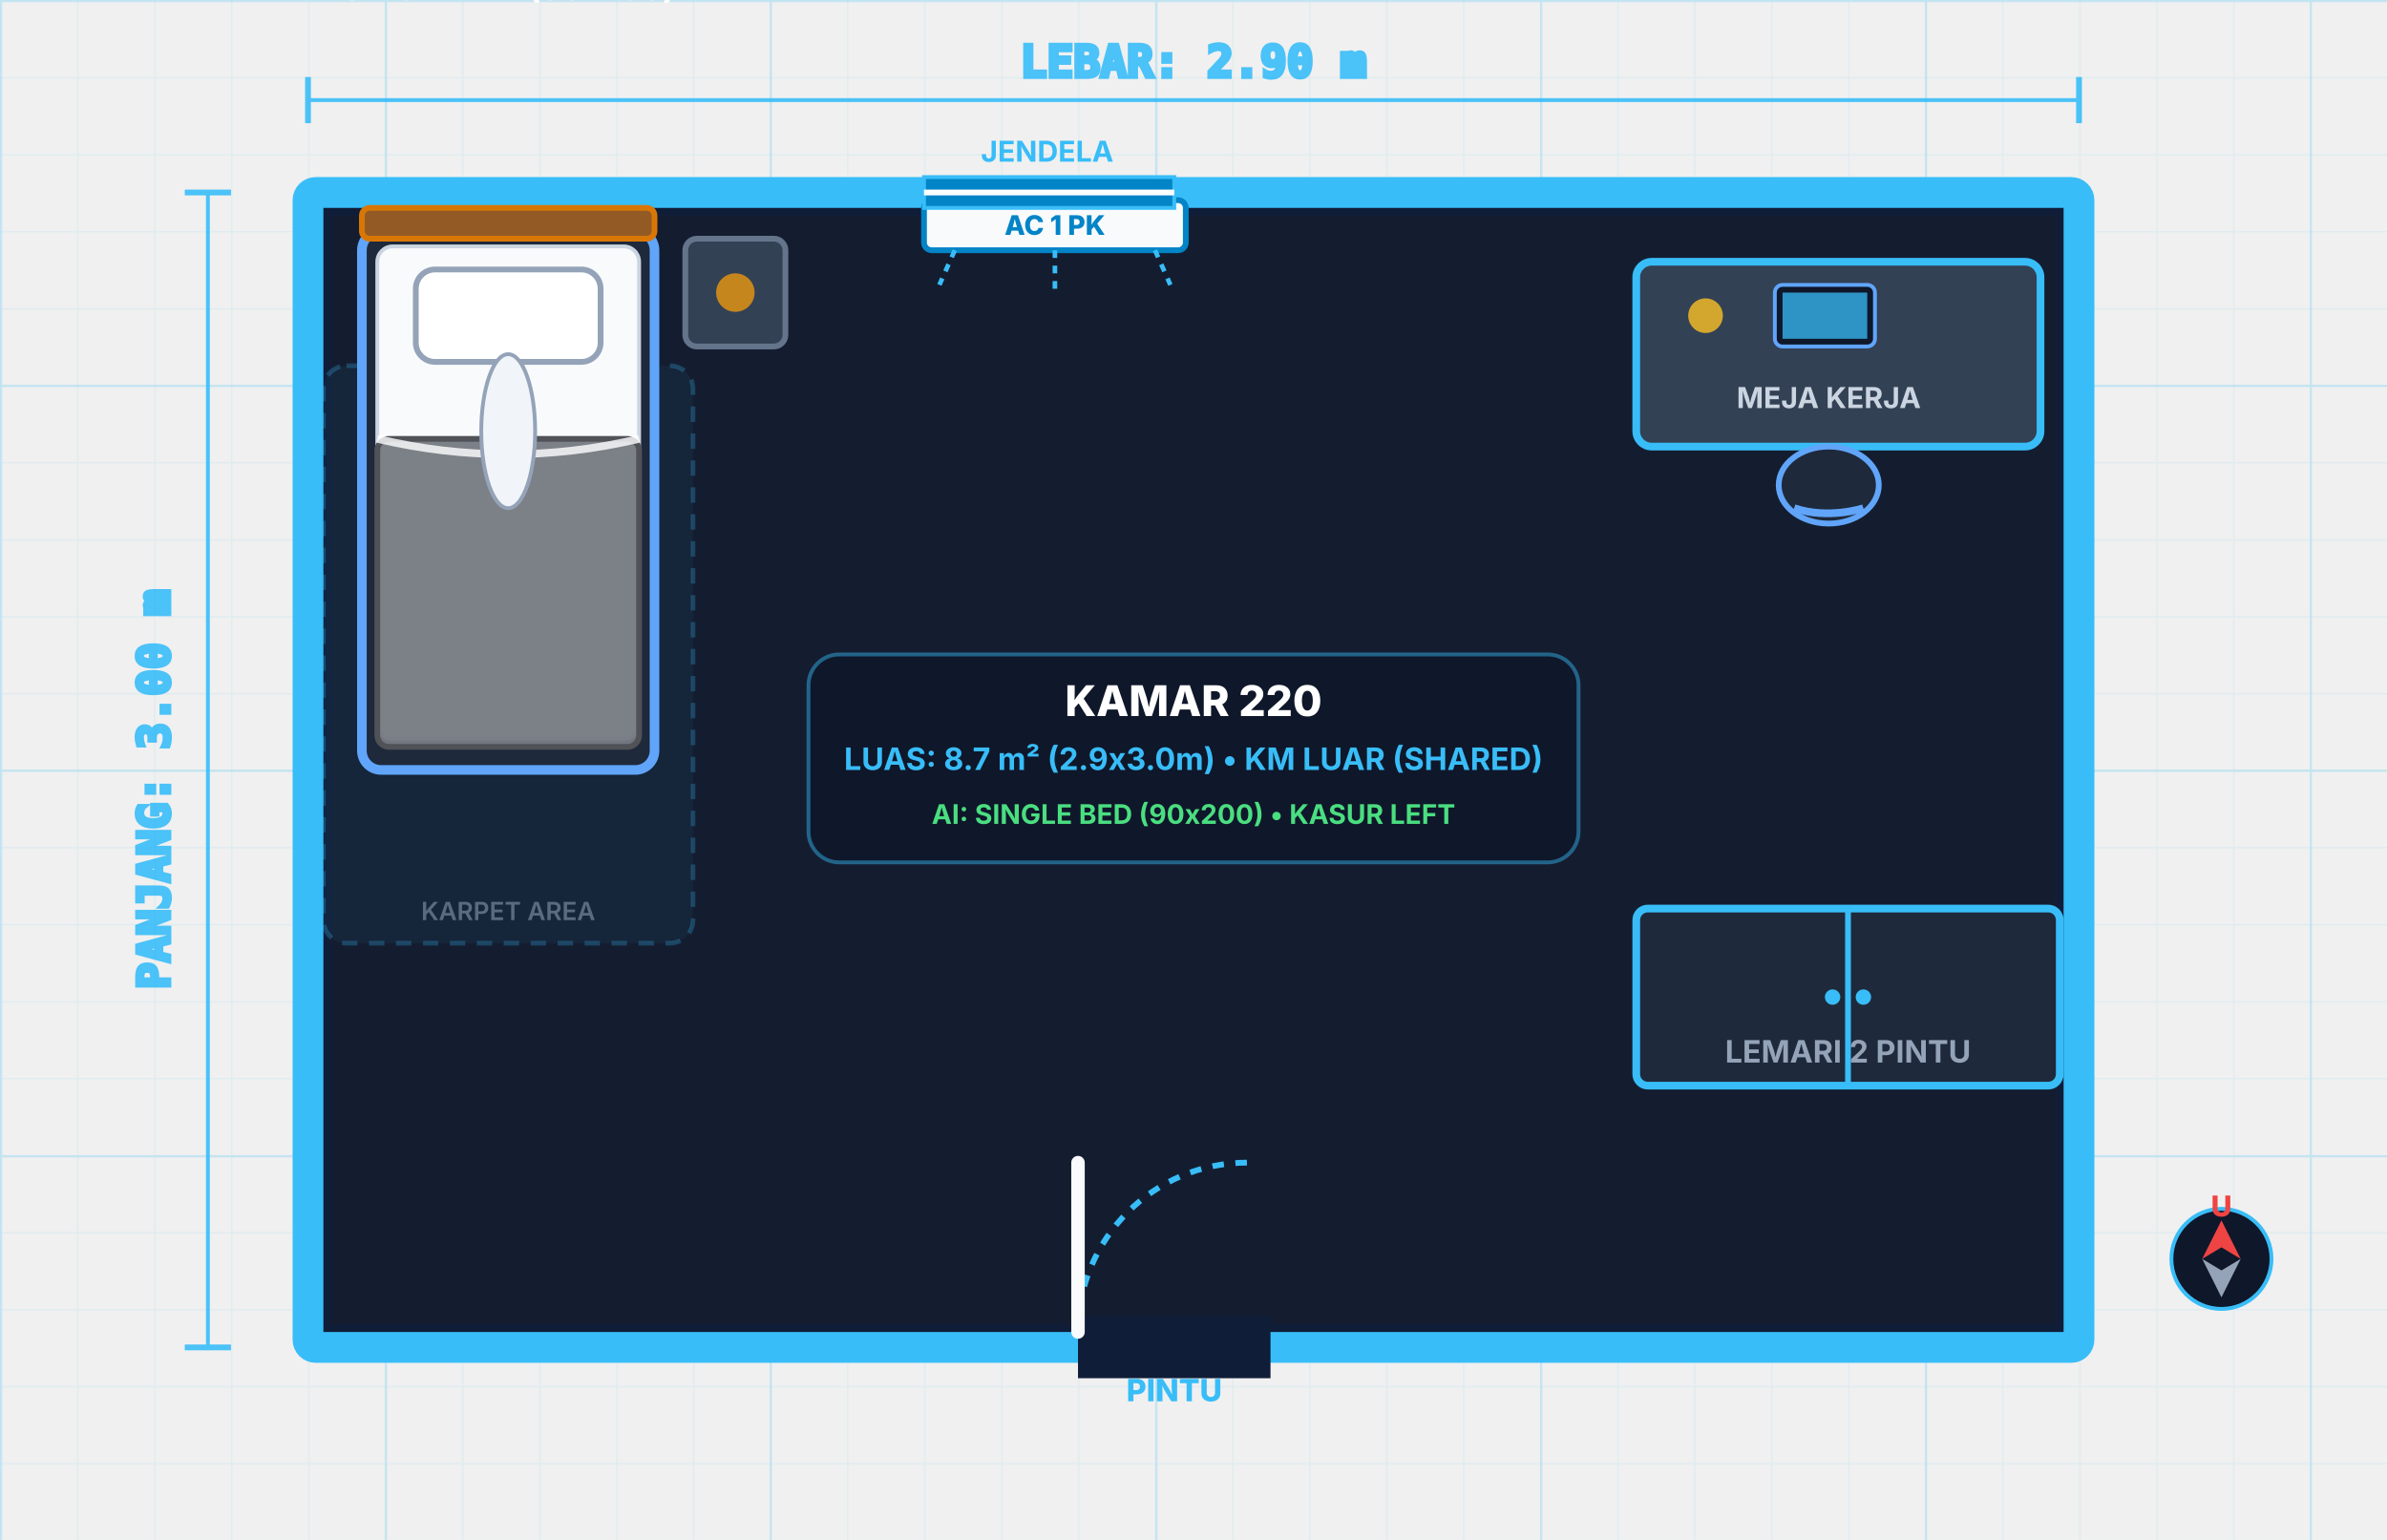
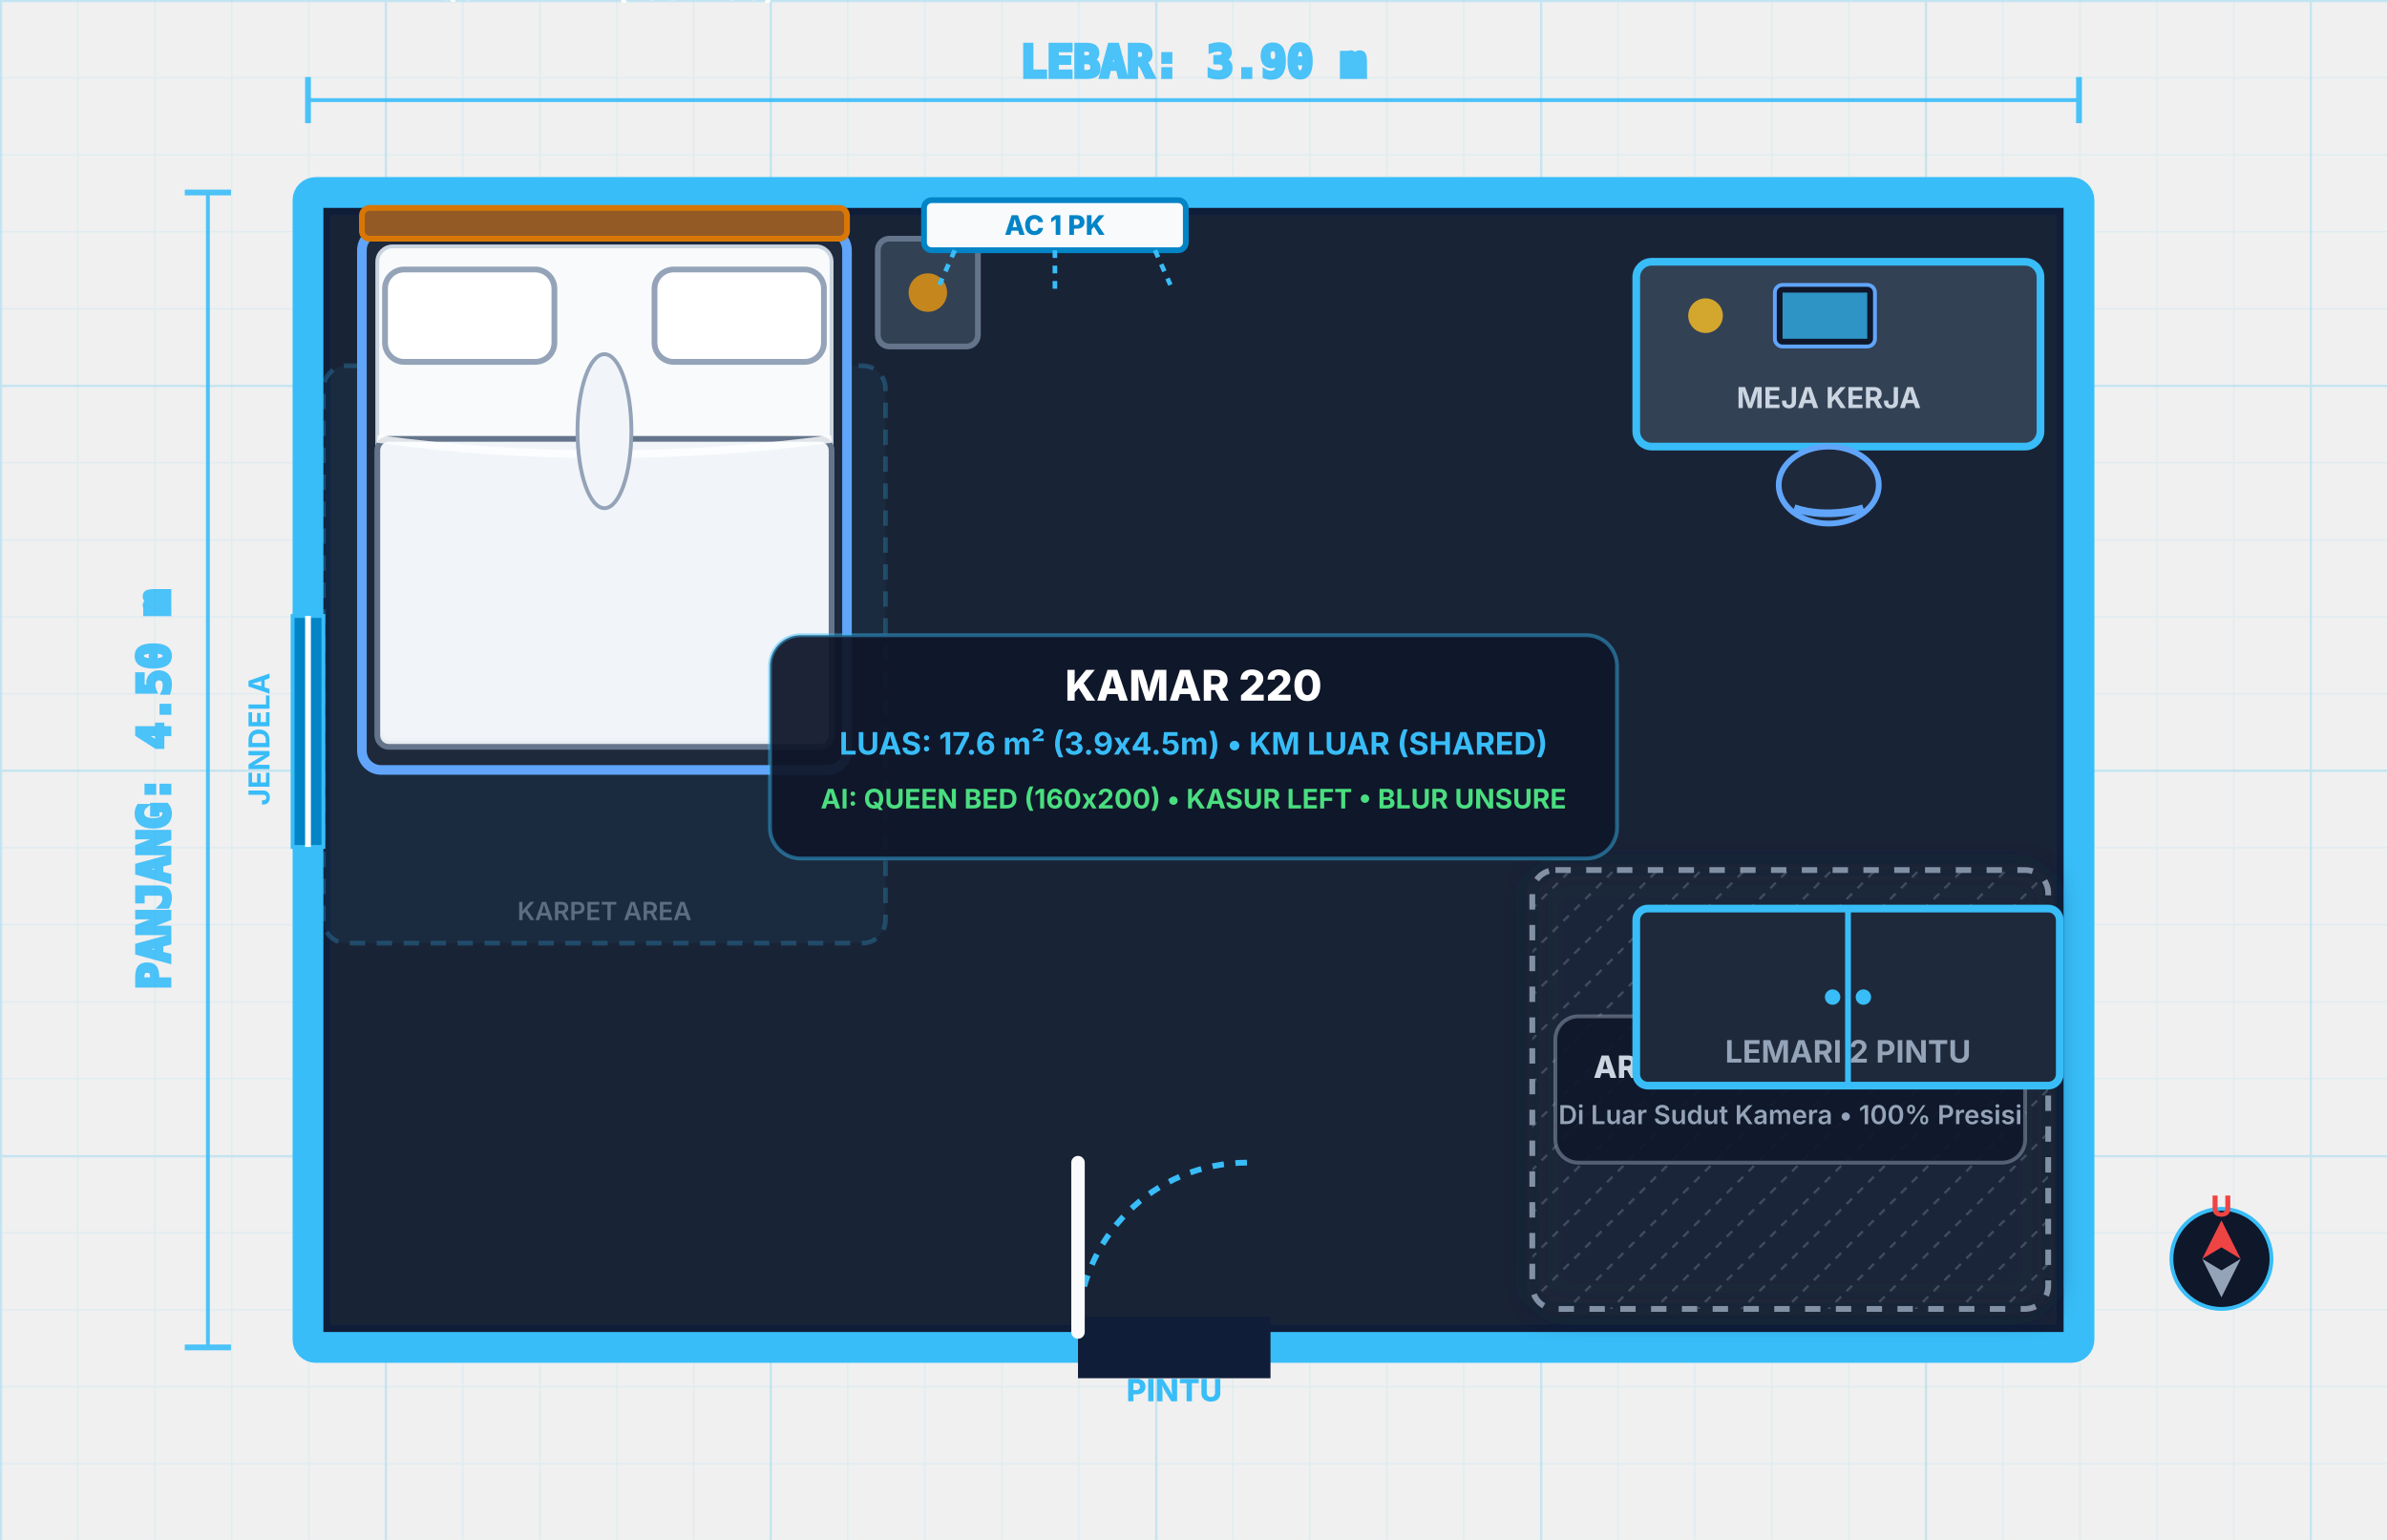
<svg xmlns="http://www.w3.org/2000/svg" viewBox="0 0 620 400" width="100%" height="100%" style="background:#0b1329; border-radius:12px; font-family:'Inter',system-ui,sans-serif;">
  <defs>
    <pattern id="grid_s_70" width="20" height="20" patternUnits="userSpaceOnUse">
      <path d="M 20 0 L 0 0 0 20" fill="none" stroke="rgba(56, 189, 248, 0.08)" stroke-width="0.8" />
    </pattern>
    <pattern id="grid_m_70" width="100" height="100" patternUnits="userSpaceOnUse">
      <path d="M 100 0 L 0 0 0 100" fill="none" stroke="rgba(56, 189, 248, 0.18)" stroke-width="1.2" />
    </pattern>
    <pattern id="tile_70" width="12" height="12" patternUnits="userSpaceOnUse">
      <rect width="12" height="12" fill="rgba(14, 165, 233, 0.12)" />
      <path d="M 12 0 L 0 0 0 12" fill="none" stroke="rgba(56, 189, 248, 0.28)" stroke-width="0.7" />
    </pattern>
+     <filter id="unsure_blur_70" x="-20%" y="-20%" width="140%" height="140%">
+       <feGaussianBlur stdDeviation="3.8" />
+     </filter>
+     <pattern id="unsure_hatch_70" width="8" height="8" patternTransform="rotate(45 0 0)" patternUnits="userSpaceOnUse">
+       <line x1="0" y1="0" x2="0" y2="8" stroke="rgba(148, 163, 184, 0.35)" stroke-width="1.2" stroke-dasharray="2 2" />
+     </pattern>
  </defs>
  <rect width="620" height="400" fill="url(#grid_s_70)" />
  <rect width="620" height="400" fill="url(#grid_m_70)" />
  <g stroke="#38bdf8" stroke-width="1" opacity="0.9">
    <line x1="80" y1="26" x2="540" y2="26" />
    <line x1="80" y1="20" x2="80" y2="32" stroke-width="1.5" />
    <line x1="540" y1="20" x2="540" y2="32" stroke-width="1.5" />
    <text x="310" y="20" fill="#38bdf8" font-size="11.5" font-weight="700" text-anchor="middle" font-family="monospace">
-       LEBAR: 2.90 m
+       LEBAR: 3.90 m
    </text>
  </g>
  <g stroke="#38bdf8" stroke-width="1" opacity="0.9">
    <line x1="54" y1="50" x2="54" y2="350" />
    <line x1="48" y1="50" x2="60" y2="50" stroke-width="1.5" />
    <line x1="48" y1="350" x2="60" y2="350" stroke-width="1.5" />
    <text x="44" y="205" fill="#38bdf8" font-size="11.5" font-weight="700" text-anchor="middle" font-family="monospace" transform="rotate(-90 44 205)">
-       PANJANG: 3.00 m
+       PANJANG: 4.50 m
    </text>
  </g>
  <rect x="80" y="50" width="460" height="300" fill="#0f1d38" stroke="#38bdf8" stroke-width="8" rx="2" />
-   <rect x="86" y="56" width="448" height="288" fill="#686b70" opacity="0.22" />
+   <rect x="86" y="56" width="448" height="288" fill="#cbd5e1" opacity="0.22" />
  <rect x="86" y="56" width="448" height="288" fill="rgba(15, 23, 42, 0.75)" />
  <g>
-     <rect x="84" y="95" width="96" height="150" rx="6" fill="rgba(56, 189, 248, 0.05)" stroke="rgba(56, 189, 248, 0.25)" stroke-width="1.2" stroke-dasharray="4 3" />
-     <text x="132.0" y="239" fill="rgba(148, 163, 184, 0.55)" font-size="6.5" font-weight="600" text-anchor="middle">KARPET AREA</text>
+     <rect x="398" y="226" width="134" height="114" rx="6" fill="rgba(30, 41, 59, 0.75)" filter="url(#unsure_blur_70)" />
+     <rect x="398" y="226" width="134" height="114" rx="6" fill="url(#unsure_hatch_70)" stroke="#94a3b8" stroke-width="1.5" stroke-dasharray="4 4" opacity="0.85" />
+     <rect x="404" y="264" width="122" height="38" rx="6" fill="rgba(15, 23, 42, 0.9)" stroke="rgba(148, 163, 184, 0.5)" stroke-width="1" />
+     <text x="465.0" y="280" fill="#cbd5e1" font-size="8" font-weight="800" text-anchor="middle">AREA UNSURE (BLURRED)</text>
+     <text x="465.0" y="292" fill="#94a3b8" font-size="6.8" font-weight="600" text-anchor="middle">Di Luar Sudut Kamera • 100% Presisi</text>
  </g>
  <g>
-     <rect x="94" y="60" width="76" height="140" rx="5" fill="#1e293b" stroke="#60a5fa" stroke-width="2.5" />
-     <rect x="94" y="54" width="76" height="8" rx="2" fill="#935a26" stroke="#d97706" stroke-width="1.5" />
-     <rect x="98" y="64" width="68" height="128" rx="4" fill="#f8fafc" stroke="#cbd5e1" stroke-width="1" />
-     <rect x="98" y="114" width="68" height="80" rx="3" fill="#767a82" stroke="#505258" stroke-width="1.5" fill-opacity="0.95" />
-     <path d="M 98 114 Q 132.0 122 166 114" fill="none" stroke="#ffffff" stroke-width="2" opacity="0.8" />
-     <rect x="108.0" y="70" width="48" height="24" rx="5" fill="#ffffff" stroke="#94a3b8" stroke-width="1.5" />
-     <ellipse cx="132.0" cy="112" rx="7" ry="20" fill="#f1f5f9" stroke="#94a3b8" stroke-width="1" />
-     <text x="132.0" cy="160" fill="#ffffff" font-size="8" font-weight="800" text-anchor="middle">SINGLE BED (90x200)</text>
+     <rect x="84" y="95" width="146" height="150" rx="6" fill="rgba(56, 189, 248, 0.05)" stroke="rgba(56, 189, 248, 0.25)" stroke-width="1.2" stroke-dasharray="4 3" />
+     <text x="157.0" y="239" fill="rgba(148, 163, 184, 0.55)" font-size="6.5" font-weight="600" text-anchor="middle">KARPET AREA</text>
  </g>
-   <rect x="178" y="62" width="26" height="28" rx="3" fill="#334155" stroke="#64748b" stroke-width="1.5" />
-   <circle cx="191" cy="76" r="5" fill="#f59e0b" opacity="0.75" />
+   <g>
+     <rect x="94" y="60" width="126" height="140" rx="5" fill="#1e293b" stroke="#60a5fa" stroke-width="2.5" />
+     <rect x="94" y="54" width="126" height="8" rx="2" fill="#935a26" stroke="#d97706" stroke-width="1.5" />
+     <rect x="98" y="64" width="118" height="128" rx="4" fill="#f8fafc" stroke="#cbd5e1" stroke-width="1" />
+     <rect x="98" y="114" width="118" height="80" rx="3" fill="#f1f5f9" stroke="#64748b" stroke-width="1.5" fill-opacity="0.95" />
+     <path d="M 98 114 Q 157.0 122 216 114" fill="none" stroke="#ffffff" stroke-width="2" opacity="0.8" />
+     <rect x="100" y="70" width="44" height="24" rx="5" fill="#ffffff" stroke="#94a3b8" stroke-width="1.5" />
+     <rect x="170" y="70" width="44" height="24" rx="5" fill="#ffffff" stroke="#94a3b8" stroke-width="1.5" />
+     <ellipse cx="157.0" cy="112" rx="7" ry="20" fill="#f1f5f9" stroke="#94a3b8" stroke-width="1" />
+     <text x="157.0" cy="160" fill="#ffffff" font-size="8" font-weight="800" text-anchor="middle">QUEEN BED (160x200)</text>
+   </g>
+   <rect x="228" y="62" width="26" height="28" rx="3" fill="#334155" stroke="#64748b" stroke-width="1.5" />
+   <circle cx="241" cy="76" r="5" fill="#f59e0b" opacity="0.75" />
  <g>
    <rect x="425" y="236" width="110" height="46" rx="3" fill="#1e293b" stroke="#38bdf8" stroke-width="2" />
    <line x1="480" y1="236" x2="480" y2="282" stroke="#38bdf8" stroke-width="1.5" />
    <circle cx="476" cy="259" r="2" fill="#38bdf8" />
    <circle cx="484" cy="259" r="2" fill="#38bdf8" />
    <text x="480" y="276" fill="#94a3b8" font-size="8" font-weight="700" text-anchor="middle">LEMARI 2 PINTU</text>
  </g>
  <g>
    <rect x="425" y="68" width="105" height="48" rx="4" fill="#334155" stroke="#38bdf8" stroke-width="2" />
    <rect x="461" y="74" width="26" height="16" rx="2" fill="#0f172a" stroke="#60a5fa" stroke-width="1" />
    <rect x="463" y="76" width="22" height="12" fill="#38bdf8" opacity="0.75" />
    <circle cx="443" cy="82" r="4.5" fill="#fbbf24" opacity="0.8" />
    <ellipse cx="475" cy="126" rx="13" ry="10" fill="#1e293b" stroke="#60a5fa" stroke-width="1.5" />
    <path d="M 466 132 C 475 135 484 132 484 132" stroke="#60a5fa" stroke-width="2" fill="none" />
    <text x="475" y="106" fill="#cbd5e1" font-size="7.5" font-weight="700" text-anchor="middle">MEJA KERJA</text>
  </g>
  <g>
    <rect x="240" y="52" width="68" height="13" rx="2" fill="#f8fafc" stroke="#0284c7" stroke-width="1.5" />
    <path d="M 248 65 L 244 74" stroke="#38bdf8" stroke-width="1.2" stroke-dasharray="2 2" />
    <path d="M 274 65 L 274 76" stroke="#38bdf8" stroke-width="1.2" stroke-dasharray="2 2" />
    <path d="M 300 65 L 304 74" stroke="#38bdf8" stroke-width="1.2" stroke-dasharray="2 2" />
    <text x="274" y="61" fill="#0284c7" font-size="7" font-weight="800" text-anchor="middle">AC 1 PK</text>
  </g>
  <g>
-     <rect x="240" y="46" width="65" height="8" fill="#0284c7" stroke="#38bdf8" stroke-width="1" />
-     <line x1="240" y1="50" x2="305" y2="50" stroke="#ffffff" stroke-width="1.5" />
-     <text x="272" y="42" fill="#38bdf8" font-size="7.5" font-weight="700" text-anchor="middle">JENDELA</text>
+     <rect x="76" y="160" width="8" height="60" fill="#0284c7" stroke="#38bdf8" stroke-width="1" />
+     <line x1="80" y1="160" x2="80" y2="220" stroke="#ffffff" stroke-width="1.5" />
+     <text x="70" y="192" fill="#38bdf8" font-size="7.5" font-weight="700" text-anchor="middle" transform="rotate(-90 70 192)">JENDELA</text>
  </g>
  <g>
    <rect x="280" y="342" width="50" height="16" fill="#0f1d38" />
    <path d="M 280 346 A 44 44 0 0 1 324 302" fill="none" stroke="#38bdf8" stroke-width="1.5" stroke-dasharray="3 3" />
    <line x1="280" y1="346" x2="280" y2="302" stroke="#f8fafc" stroke-width="3.5" stroke-linecap="round" />
    <text x="305" y="364" fill="#38bdf8" font-size="8" font-weight="800" text-anchor="middle">PINTU</text>
  </g>
  <g>
-     <rect x="210" y="170" width="200" height="54" rx="8" fill="rgba(15, 23, 42, 0.94)" stroke="rgba(56, 189, 248, 0.45)" stroke-width="1" />
-     <text x="310" y="186" fill="#ffffff" font-size="11" font-weight="800" text-anchor="middle">KAMAR 220</text>
-     <text x="310" y="200" fill="#38bdf8" font-size="8" font-weight="700" text-anchor="middle">LUAS: 8.7 m² (2.9x3.0m) • KM LUAR (SHARED)</text>
-     <text x="310" y="214" fill="#4ade80" font-size="7" font-weight="700" text-anchor="middle">AI: SINGLE BED (90x200) • KASUR LEFT</text>
+     <rect x="200" y="165" width="220" height="58" rx="8" fill="rgba(15, 23, 42, 0.94)" stroke="rgba(56, 189, 248, 0.45)" stroke-width="1" />
+     <text x="310" y="182" fill="#ffffff" font-size="11" font-weight="800" text-anchor="middle">KAMAR 220</text>
+     <text x="310" y="196" fill="#38bdf8" font-size="8" font-weight="700" text-anchor="middle">LUAS: 17.6 m² (3.9x4.5m) • KM LUAR (SHARED)</text>
+     <text x="310" y="210" fill="#4ade80" font-size="7" font-weight="700" text-anchor="middle">AI: QUEEN BED (160x200) • KASUR LEFT • BLUR UNSURE</text>
  </g>
  <g transform="translate(562, 312)">
    <circle cx="15" cy="15" r="13" fill="#0f172a" stroke="#38bdf8" stroke-width="1" />
    <path d="M 15 5 L 20 15 L 15 12 L 10 15 Z" fill="#ef4444" />
    <path d="M 15 25 L 20 15 L 15 18 L 10 15 Z" fill="#94a3b8" />
    <text x="15" y="4" fill="#ef4444" font-size="7.5" font-weight="800" text-anchor="middle">U</text>
  </g>
</svg>
